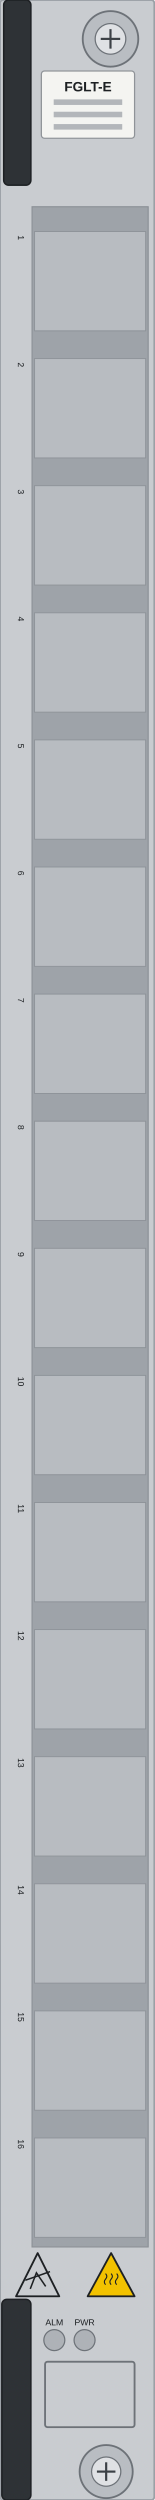
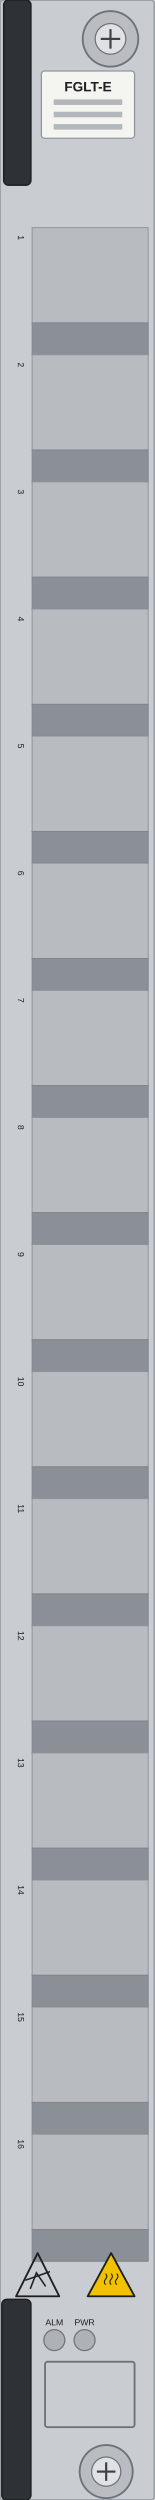
<svg xmlns="http://www.w3.org/2000/svg" width="25.0mm" height="405.0mm" viewBox="0 0 25.0 405.0">
  <rect id="face" x="0" y="0" width="25.0" height="405.0" rx="0.5" fill="#c9ccd0" stroke="#9ba0a6" stroke-width="0.3" />
  <g id="teeth">
-     <rect x="5.2" y="33.5" width="18.8" height="330.5" fill="#9ea3a9" stroke="#8d9298" stroke-width="0.2" />
-     <rect x="5.6" y="37.5" width="18" height="16.1" fill="#b8bcc1" stroke="#8d9298" stroke-width="0.15" />
-     <rect x="5.6" y="58.09" width="18" height="16.1" fill="#b8bcc1" stroke="#8d9298" stroke-width="0.15" />
-     <rect x="5.6" y="78.68" width="18" height="16.1" fill="#b8bcc1" stroke="#8d9298" stroke-width="0.15" />
-     <rect x="5.6" y="99.27" width="18" height="16.1" fill="#b8bcc1" stroke="#8d9298" stroke-width="0.15" />
-     <rect x="5.6" y="119.86" width="18" height="16.1" fill="#b8bcc1" stroke="#8d9298" stroke-width="0.15" />
-     <rect x="5.6" y="140.45" width="18" height="16.1" fill="#b8bcc1" stroke="#8d9298" stroke-width="0.15" />
-     <rect x="5.6" y="161.04" width="18" height="16.1" fill="#b8bcc1" stroke="#8d9298" stroke-width="0.15" />
-     <rect x="5.6" y="181.63" width="18" height="16.1" fill="#b8bcc1" stroke="#8d9298" stroke-width="0.15" />
-     <rect x="5.6" y="202.22" width="18" height="16.1" fill="#b8bcc1" stroke="#8d9298" stroke-width="0.15" />
-     <rect x="5.6" y="222.81" width="18" height="16.1" fill="#b8bcc1" stroke="#8d9298" stroke-width="0.15" />
-     <rect x="5.6" y="243.4" width="18" height="16.1" fill="#b8bcc1" stroke="#8d9298" stroke-width="0.15" />
-     <rect x="5.6" y="263.99" width="18" height="16.1" fill="#b8bcc1" stroke="#8d9298" stroke-width="0.15" />
-     <rect x="5.6" y="284.58" width="18" height="16.1" fill="#b8bcc1" stroke="#8d9298" stroke-width="0.15" />
-     <rect x="5.6" y="305.17" width="18" height="16.1" fill="#b8bcc1" stroke="#8d9298" stroke-width="0.15" />
-     <rect x="5.6" y="325.76" width="18" height="16.1" fill="#b8bcc1" stroke="#8d9298" stroke-width="0.15" />
-     <rect x="5.6" y="346.35" width="18" height="16.1" fill="#b8bcc1" stroke="#8d9298" stroke-width="0.15" />
+     <rect id="face-1" x="5.2" y="36.886" width="18.8" height="15.443" fill="#b8bcc1" stroke="#8d9298" stroke-width="0.15" />
+     <rect id="return-1" x="5.2" y="52.329" width="18.8" height="5.148" fill="#8a9096" stroke="#7d848c" stroke-width="0.15" />
+     <rect id="face-2" x="5.2" y="57.476" width="18.8" height="15.442" fill="#b8bcc1" stroke="#8d9298" stroke-width="0.15" />
+     <rect id="return-2" x="5.2" y="72.919" width="18.8" height="5.147" fill="#8a9096" stroke="#7d848c" stroke-width="0.15" />
+     <rect id="face-3" x="5.2" y="78.066" width="18.8" height="15.442" fill="#b8bcc1" stroke="#8d9298" stroke-width="0.15" />
+     <rect id="return-3" x="5.2" y="93.509" width="18.8" height="5.147" fill="#8a9096" stroke="#7d848c" stroke-width="0.15" />
+     <rect id="face-4" x="5.2" y="98.656" width="18.8" height="15.442" fill="#b8bcc1" stroke="#8d9298" stroke-width="0.15" />
+     <rect id="return-4" x="5.2" y="114.099" width="18.8" height="5.148" fill="#8a9096" stroke="#7d848c" stroke-width="0.15" />
+     <rect id="face-5" x="5.2" y="119.246" width="18.8" height="15.442" fill="#b8bcc1" stroke="#8d9298" stroke-width="0.15" />
+     <rect id="return-5" x="5.2" y="134.689" width="18.8" height="5.148" fill="#8a9096" stroke="#7d848c" stroke-width="0.15" />
+     <rect id="face-6" x="5.2" y="139.836" width="18.8" height="15.442" fill="#b8bcc1" stroke="#8d9298" stroke-width="0.15" />
+     <rect id="return-6" x="5.2" y="155.279" width="18.8" height="5.148" fill="#8a9096" stroke="#7d848c" stroke-width="0.15" />
+     <rect id="face-7" x="5.2" y="160.426" width="18.8" height="15.442" fill="#b8bcc1" stroke="#8d9298" stroke-width="0.15" />
+     <rect id="return-7" x="5.2" y="175.869" width="18.8" height="5.148" fill="#8a9096" stroke="#7d848c" stroke-width="0.15" />
+     <rect id="face-8" x="5.2" y="181.016" width="18.8" height="15.442" fill="#b8bcc1" stroke="#8d9298" stroke-width="0.15" />
+     <rect id="return-8" x="5.2" y="196.459" width="18.8" height="5.148" fill="#8a9096" stroke="#7d848c" stroke-width="0.15" />
+     <rect id="face-9" x="5.2" y="201.606" width="18.8" height="15.442" fill="#b8bcc1" stroke="#8d9298" stroke-width="0.15" />
+     <rect id="return-9" x="5.2" y="217.049" width="18.8" height="5.148" fill="#8a9096" stroke="#7d848c" stroke-width="0.15" />
+     <rect id="face-10" x="5.2" y="222.196" width="18.8" height="15.442" fill="#b8bcc1" stroke="#8d9298" stroke-width="0.15" />
+     <rect id="return-10" x="5.2" y="237.639" width="18.8" height="5.148" fill="#8a9096" stroke="#7d848c" stroke-width="0.15" />
+     <rect id="face-11" x="5.2" y="242.786" width="18.8" height="15.442" fill="#b8bcc1" stroke="#8d9298" stroke-width="0.15" />
+     <rect id="return-11" x="5.2" y="258.229" width="18.8" height="5.147" fill="#8a9096" stroke="#7d848c" stroke-width="0.15" />
+     <rect id="face-12" x="5.2" y="263.376" width="18.8" height="15.442" fill="#b8bcc1" stroke="#8d9298" stroke-width="0.15" />
+     <rect id="return-12" x="5.2" y="278.819" width="18.8" height="5.147" fill="#8a9096" stroke="#7d848c" stroke-width="0.15" />
+     <rect id="face-13" x="5.2" y="283.966" width="18.8" height="15.442" fill="#b8bcc1" stroke="#8d9298" stroke-width="0.15" />
+     <rect id="return-13" x="5.2" y="299.409" width="18.8" height="5.147" fill="#8a9096" stroke="#7d848c" stroke-width="0.15" />
+     <rect id="face-14" x="5.2" y="304.556" width="18.8" height="15.442" fill="#b8bcc1" stroke="#8d9298" stroke-width="0.15" />
+     <rect id="return-14" x="5.2" y="319.999" width="18.8" height="5.147" fill="#8a9096" stroke="#7d848c" stroke-width="0.15" />
+     <rect id="face-15" x="5.2" y="325.146" width="18.8" height="15.442" fill="#b8bcc1" stroke="#8d9298" stroke-width="0.15" />
+     <rect id="return-15" x="5.2" y="340.589" width="18.8" height="5.147" fill="#8a9096" stroke="#7d848c" stroke-width="0.15" />
+     <rect id="face-16" x="5.2" y="345.736" width="18.8" height="15.442" fill="#b8bcc1" stroke="#8d9298" stroke-width="0.15" />
+     <rect id="return-16" x="5.2" y="361.179" width="18.8" height="5.147" fill="#8a9096" stroke="#7d848c" stroke-width="0.15" />
  </g>
  <g id="model-label">
    <rect x="6.7" y="11.5" width="15.1" height="10.9" rx="0.5" fill="#f4f4f1" stroke="#8f9398" stroke-width="0.2" />
    <rect x="8.7" y="16.1" width="11.1" height="0.9" fill="#b3b6ba" />
    <rect x="8.7" y="18.1" width="11.1" height="0.9" fill="#b3b6ba" />
    <rect x="8.7" y="20.1" width="11.1" height="0.9" fill="#b3b6ba" />
  </g>
  <rect id="blank-label" x="7.3" y="382.6" width="14.5" height="10.6" rx="0.4" fill="none" stroke="#6d7278" stroke-width="0.3" />
  <rect id="logo-zone" x="7.5" y="23.6" width="15.5" height="8.7" fill="none" />
  <g id="led-bezels">
    <circle cx="8.8" cy="379.1" r="1.7" fill="#aeb2b7" stroke="#6d7278" stroke-width="0.2" />
    <circle cx="13.7" cy="379.1" r="1.7" fill="#aeb2b7" stroke="#6d7278" stroke-width="0.2" />
  </g>
  <g id="hazard-esd">
    <polygon points="6.1,365 9.6,372 2.6,372" fill="none" stroke="#1d2023" stroke-width="0.3" stroke-linejoin="round" />
    <path d="M 4.9 370.8 L 5.9 368.2 L 7.4 370.4" fill="none" stroke="#1d2023" stroke-width="0.25" />
    <line x1="4.1" y1="369.4" x2="8.1" y2="368" stroke="#1d2023" stroke-width="0.25" />
  </g>
  <g id="hazard-hot">
    <polygon points="18,365 21.8,372 14.2,372" fill="#f2c200" stroke="#1d2023" stroke-width="0.3" stroke-linejoin="round" />
    <path d="M 17.1 368.32 q 0.4 0.45 0 0.9 q -0.4 0.45 0 0.9" fill="none" stroke="#1d2023" stroke-width="0.18" />
    <path d="M 18 368.32 q 0.4 0.45 0 0.9 q -0.4 0.45 0 0.9" fill="none" stroke="#1d2023" stroke-width="0.18" />
    <path d="M 18.9 368.32 q 0.4 0.45 0 0.9 q -0.4 0.45 0 0.9" fill="none" stroke="#1d2023" stroke-width="0.18" />
  </g>
  <g id="ejector-top">
    <rect x="0.6" y="0" width="4.4" height="30" rx="0.8" fill="#2e3236" stroke="#1d2023" stroke-width="0.25" />
  </g>
  <g id="ejector-bottom">
    <rect x="0.3" y="372.5" width="4.7" height="32.5" rx="0.8" fill="#2e3236" stroke="#1d2023" stroke-width="0.25" />
  </g>
  <g id="screw-top">
    <circle cx="17.9" cy="6.3" r="4.5" fill="#b9bdc2" stroke="#6d7278" stroke-width="0.3" />
    <circle cx="17.9" cy="6.3" r="2.48" fill="#dfe1e4" stroke="#6d7278" stroke-width="0.2" />
    <path d="M 16.32 6.3 H 19.47 M 17.9 4.72 V 7.88" stroke="#3c4146" stroke-width="0.35" />
  </g>
  <g id="screw-bottom">
    <circle cx="17.2" cy="400.4" r="4.3" fill="#b9bdc2" stroke="#6d7278" stroke-width="0.3" />
    <circle cx="17.2" cy="400.4" r="2.37" fill="#dfe1e4" stroke="#6d7278" stroke-width="0.2" />
    <path d="M 15.7 400.4 H 18.7 M 17.2 398.89 V 401.9" stroke="#3c4146" stroke-width="0.35" />
  </g>
  <g id="silkscreen">
    <text x="14.25" y="14.8" font-family="Arial" font-size="2.2" font-weight="bold" fill="#1d2023" text-anchor="middle">FGLT-E</text>
    <text x="2.9" y="38.5" font-family="Arial" font-size="1.4" fill="#1d2023" text-anchor="middle" transform="rotate(90 2.9 38.5)">1</text>
    <text x="2.9" y="59.09" font-family="Arial" font-size="1.4" fill="#1d2023" text-anchor="middle" transform="rotate(90 2.9 59.09)">2</text>
    <text x="2.9" y="79.68" font-family="Arial" font-size="1.4" fill="#1d2023" text-anchor="middle" transform="rotate(90 2.9 79.68)">3</text>
    <text x="2.9" y="100.27" font-family="Arial" font-size="1.4" fill="#1d2023" text-anchor="middle" transform="rotate(90 2.9 100.27)">4</text>
    <text x="2.9" y="120.86" font-family="Arial" font-size="1.4" fill="#1d2023" text-anchor="middle" transform="rotate(90 2.9 120.86)">5</text>
    <text x="2.9" y="141.45" font-family="Arial" font-size="1.4" fill="#1d2023" text-anchor="middle" transform="rotate(90 2.9 141.45)">6</text>
    <text x="2.9" y="162.04" font-family="Arial" font-size="1.4" fill="#1d2023" text-anchor="middle" transform="rotate(90 2.9 162.04)">7</text>
    <text x="2.9" y="182.63" font-family="Arial" font-size="1.4" fill="#1d2023" text-anchor="middle" transform="rotate(90 2.9 182.63)">8</text>
    <text x="2.9" y="203.22" font-family="Arial" font-size="1.4" fill="#1d2023" text-anchor="middle" transform="rotate(90 2.9 203.22)">9</text>
    <text x="2.9" y="223.81" font-family="Arial" font-size="1.4" fill="#1d2023" text-anchor="middle" transform="rotate(90 2.9 223.81)">10</text>
    <text x="2.9" y="244.4" font-family="Arial" font-size="1.4" fill="#1d2023" text-anchor="middle" transform="rotate(90 2.9 244.4)">11</text>
    <text x="2.9" y="264.99" font-family="Arial" font-size="1.4" fill="#1d2023" text-anchor="middle" transform="rotate(90 2.9 264.99)">12</text>
    <text x="2.9" y="285.58" font-family="Arial" font-size="1.4" fill="#1d2023" text-anchor="middle" transform="rotate(90 2.9 285.58)">13</text>
    <text x="2.9" y="306.17" font-family="Arial" font-size="1.4" fill="#1d2023" text-anchor="middle" transform="rotate(90 2.9 306.17)">14</text>
    <text x="2.9" y="326.76" font-family="Arial" font-size="1.4" fill="#1d2023" text-anchor="middle" transform="rotate(90 2.9 326.76)">15</text>
    <text x="2.9" y="347.35" font-family="Arial" font-size="1.4" fill="#1d2023" text-anchor="middle" transform="rotate(90 2.9 347.35)">16</text>
    <text x="8.8" y="376.7" font-family="Arial" font-size="1.4" fill="#1d2023" text-anchor="middle">ALM</text>
    <text x="13.7" y="376.7" font-family="Arial" font-size="1.4" fill="#1d2023" text-anchor="middle">PWR</text>
  </g>
</svg>
